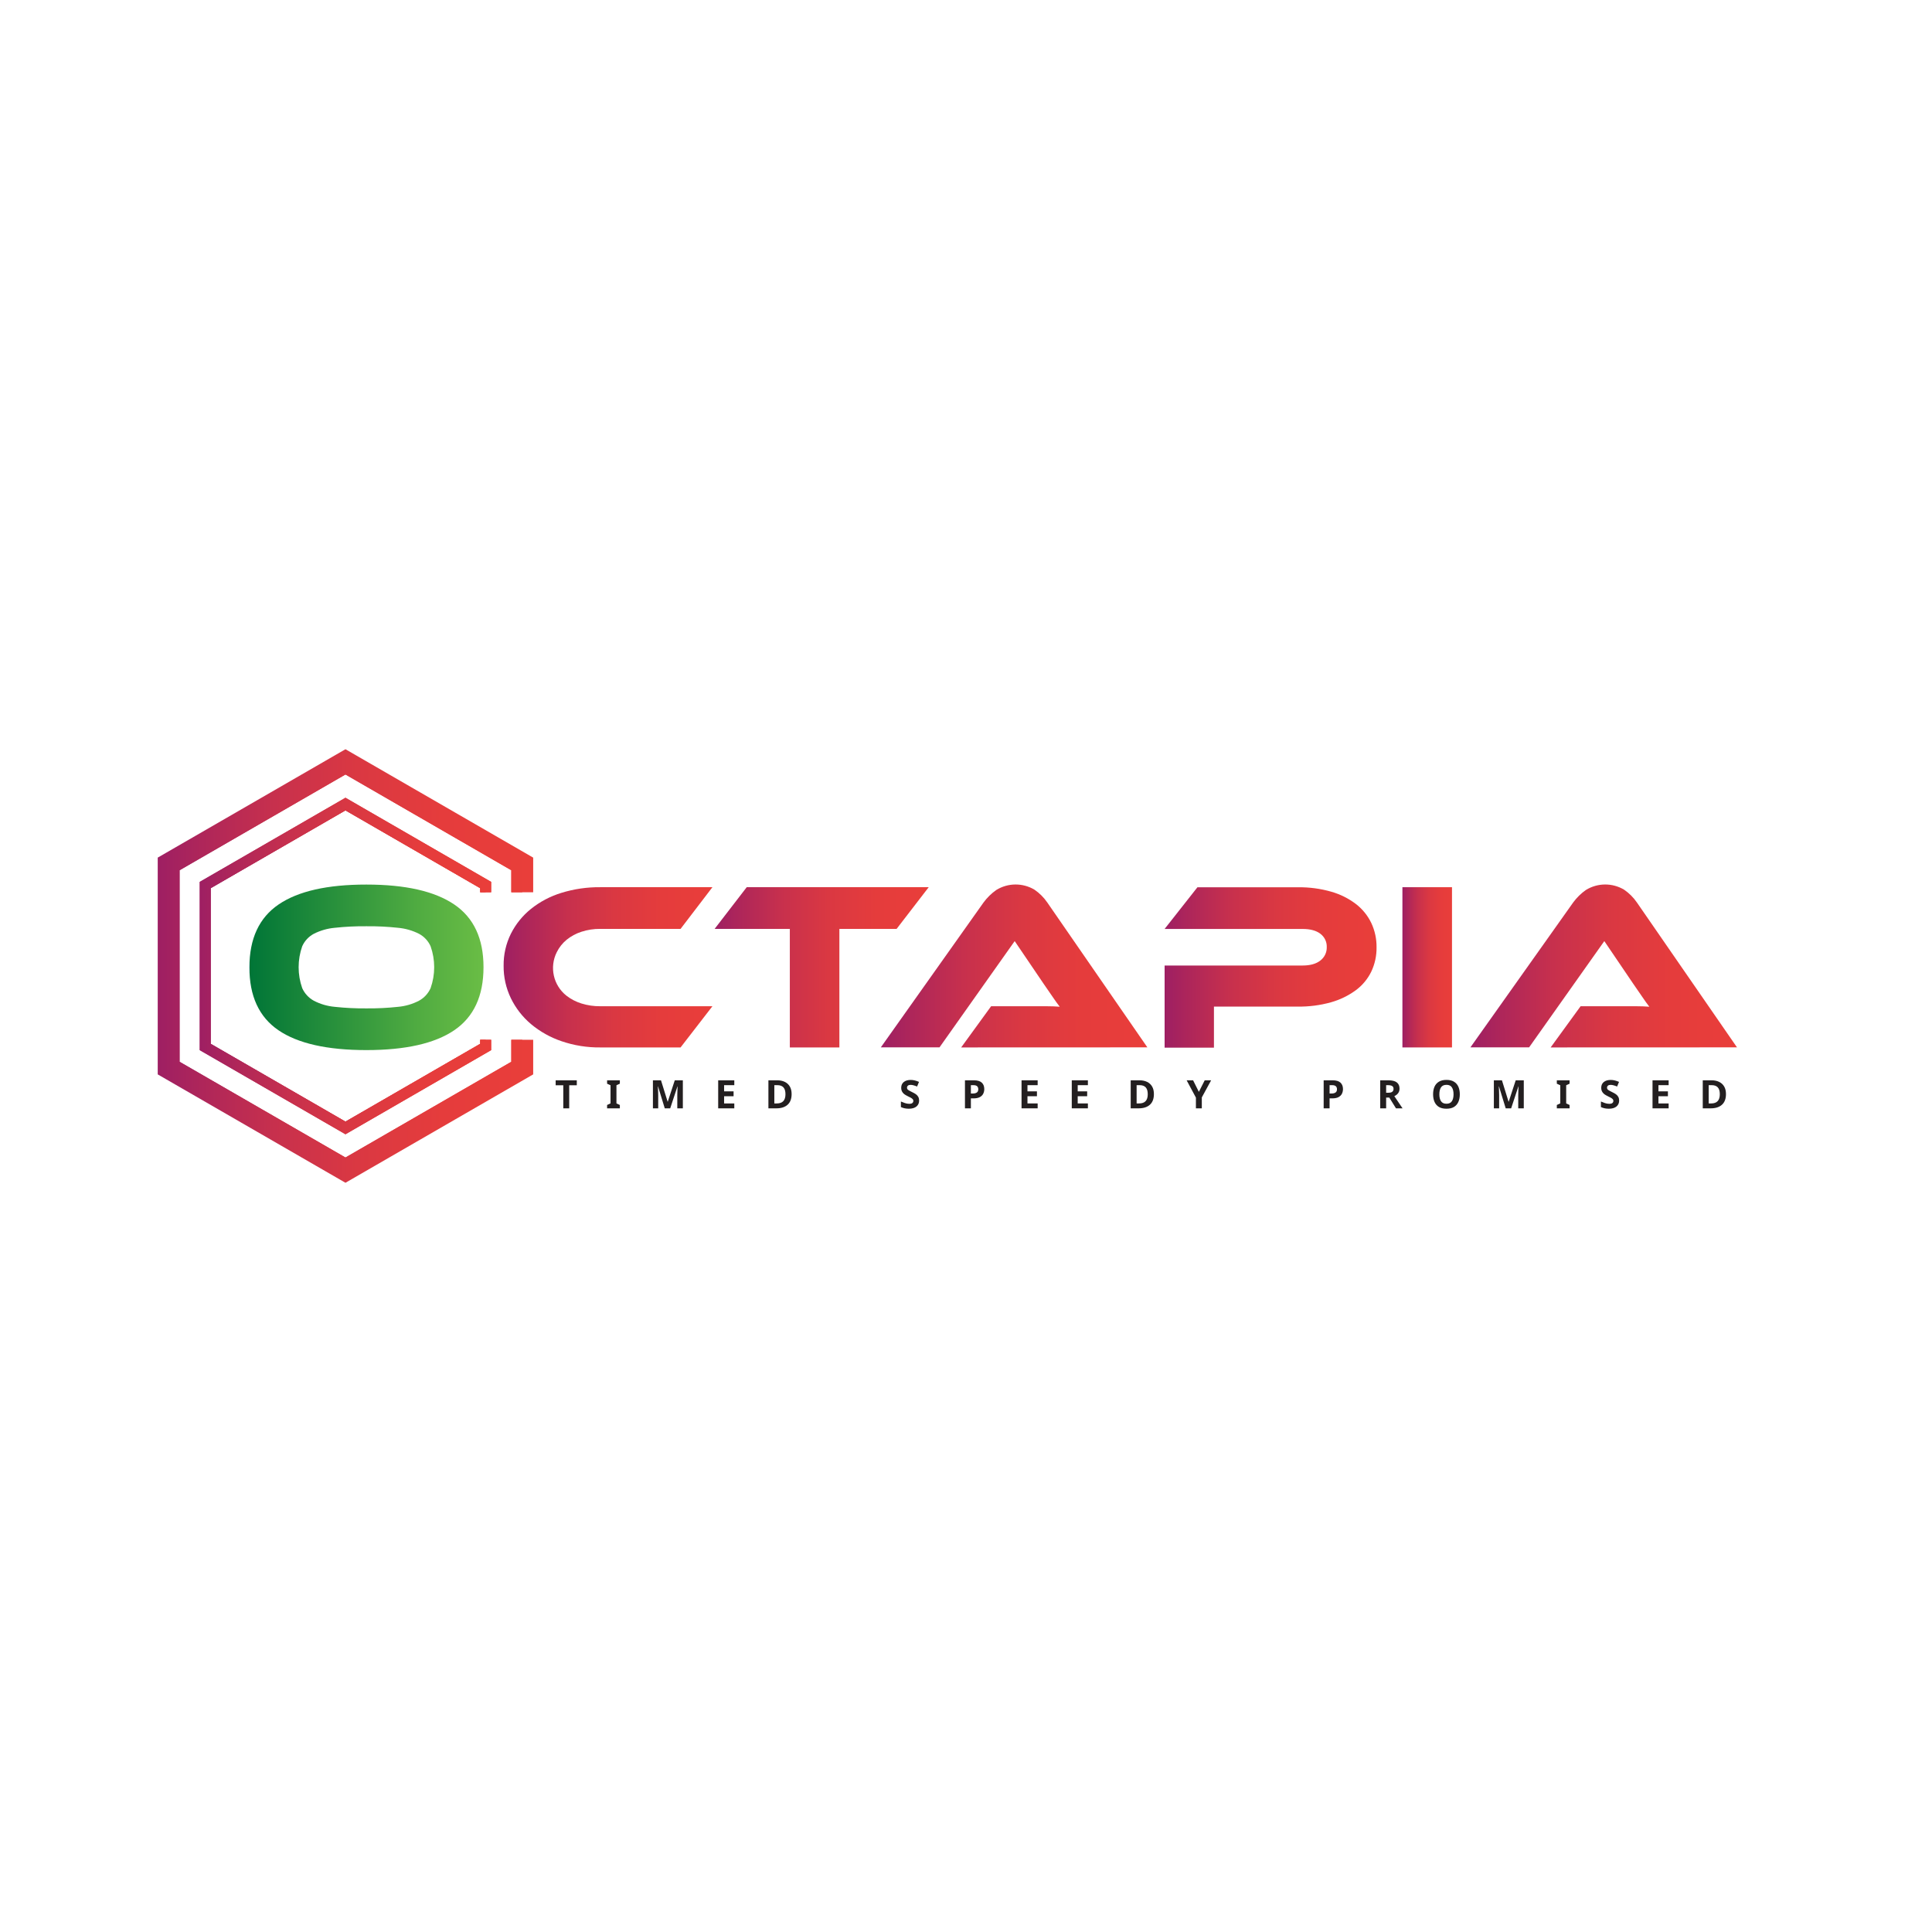
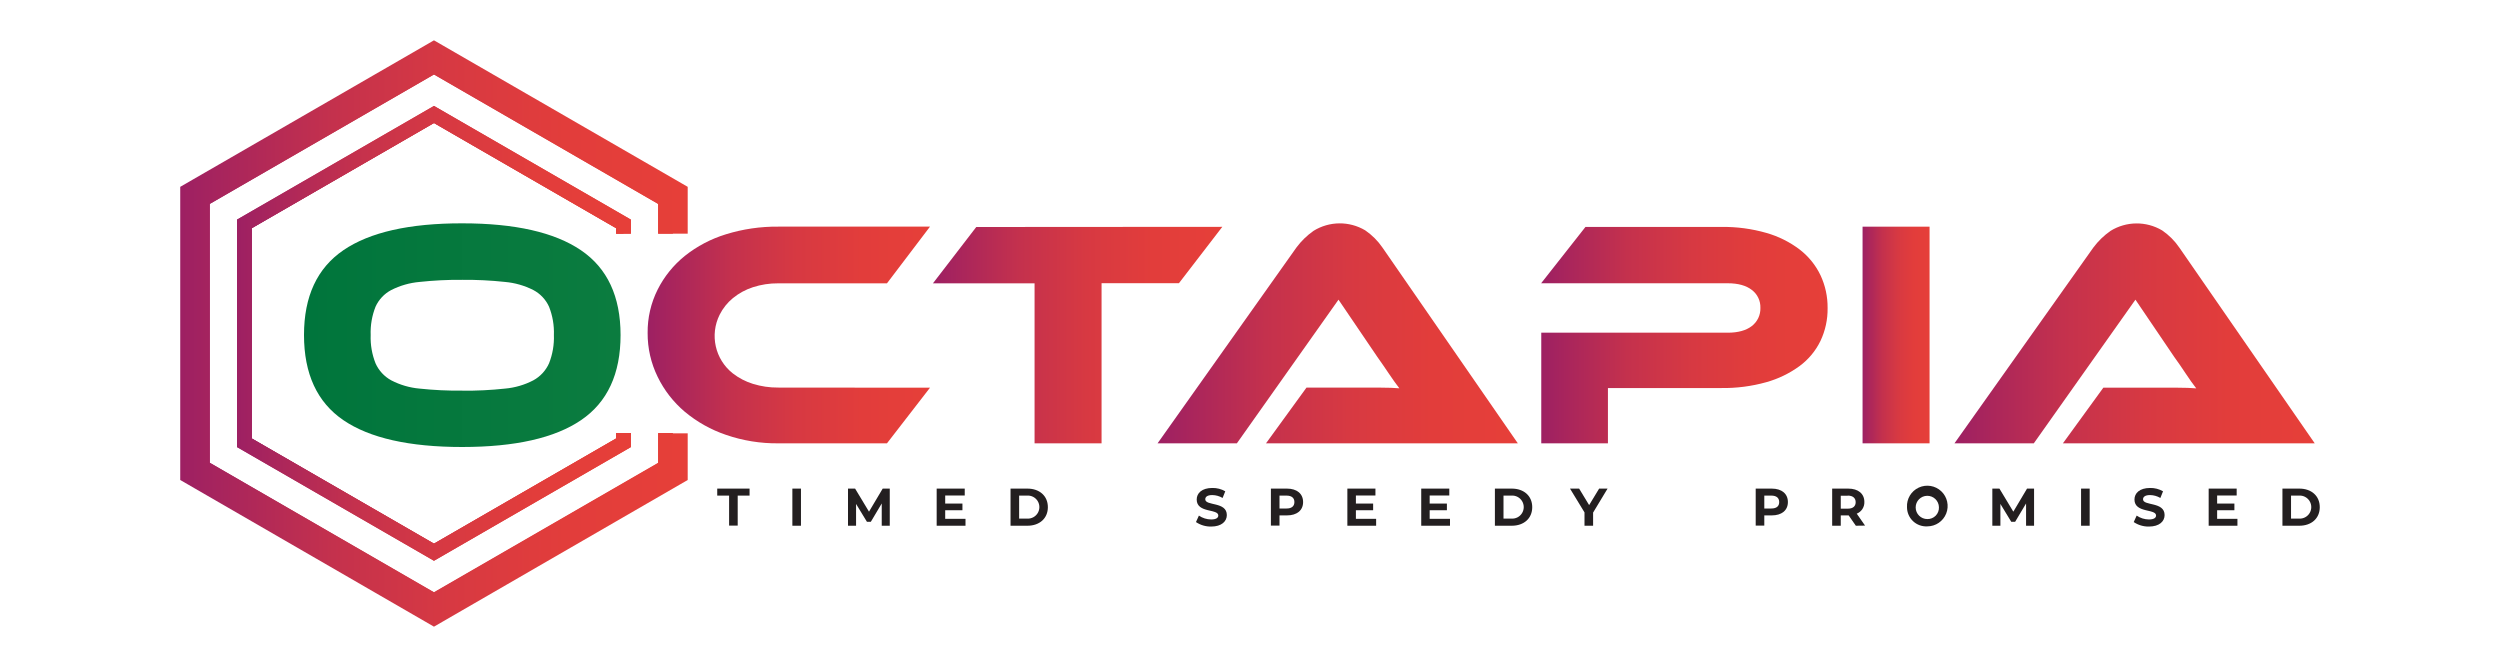
- <svg xmlns="http://www.w3.org/2000/svg" xmlns:xlink="http://www.w3.org/1999/xlink" id="Layer_1" data-name="Layer 1" viewBox="0 0 800 800">
+ <svg xmlns="http://www.w3.org/2000/svg" xmlns:xlink="http://www.w3.org/1999/xlink" id="Layer_1" data-name="Layer 1" viewBox="0 0 750 200">
  <defs>
-     <style>.cls-1{fill:url(#linear-gradient);}.cls-2{fill:url(#linear-gradient-2);}.cls-3{fill:url(#linear-gradient-3);}.cls-4{fill:url(#linear-gradient-4);}.cls-5{fill:url(#linear-gradient-6);}.cls-6{fill:url(#linear-gradient-7);}.cls-7{fill:url(#linear-gradient-8);}.cls-8{fill:url(#linear-gradient-9);}.cls-9{fill:url(#linear-gradient-10);}.cls-10{fill:url(#linear-gradient-11);}.cls-11{fill:url(#linear-gradient-12);}.cls-12{font-size:16.25px;fill:#231f20;font-family:Montserrat-Bold, Montserrat;font-weight:700;letter-spacing:0.72em;}.cls-13{letter-spacing:0.71em;}.cls-14{letter-spacing:0.72em;}.cls-15{letter-spacing:0.69em;}.cls-16{letter-spacing:0.71em;}.cls-17{letter-spacing:0.72em;}</style>
-     <linearGradient id="linear-gradient" x1="82.71" y1="400" x2="203.38" y2="400" gradientUnits="userSpaceOnUse">
-       <stop offset="0" stop-color="#9e1f63" />
-       <stop offset="0.1" stop-color="#ac255b" />
-       <stop offset="0.31" stop-color="#c7304d" />
-       <stop offset="0.53" stop-color="#da3842" />
-       <stop offset="0.76" stop-color="#e53c3c" />
-       <stop offset="1" stop-color="#e93e3a" />
+     <style>.cls-1{fill:url(#linear-gradient);}.cls-2{fill:url(#linear-gradient-2);}.cls-3{fill:url(#linear-gradient-3);}.cls-4{fill:url(#linear-gradient-4);}.cls-5{fill:url(#linear-gradient-6);}.cls-6{fill:url(#linear-gradient-7);}.cls-7{fill:url(#linear-gradient-8);}.cls-8{fill:url(#linear-gradient-9);}.cls-9{fill:url(#linear-gradient-10);}.cls-10{fill:url(#linear-gradient-11);}.cls-11{fill:url(#linear-gradient-12);}.cls-12{fill:#231f20;}</style>
+     <linearGradient id="linear-gradient" x1="71.1" y1="100" x2="189.27" y2="100" gradientUnits="userSpaceOnUse">
+       <stop offset="0" stop-color="#9d2063" />
+       <stop offset="0.09" stop-color="#a9255c" />
+       <stop offset="0.3" stop-color="#c4314d" />
+       <stop offset="0.53" stop-color="#d73942" />
+       <stop offset="0.76" stop-color="#e23d3b" />
+       <stop offset="1" stop-color="#e63f39" />
    </linearGradient>
-     <linearGradient id="linear-gradient-2" x1="69.84" y1="400" x2="216.25" y2="400" xlink:href="#linear-gradient" />
-     <linearGradient id="linear-gradient-3" x1="65.31" y1="400" x2="220.78" y2="400" xlink:href="#linear-gradient" />
-     <linearGradient id="linear-gradient-4" x1="84.97" y1="400" x2="201.11" y2="400" xlink:href="#linear-gradient" />
-     <linearGradient id="linear-gradient-6" x1="103.23" y1="400.55" x2="200.21" y2="400.55" gradientUnits="userSpaceOnUse">
-       <stop offset="0" stop-color="#006d9c" />
-       <stop offset="0" stop-color="#006794" />
-       <stop offset="0" stop-color="#003b55" />
+     <linearGradient id="linear-gradient-2" x1="58.5" y1="100" x2="201.87" y2="100" xlink:href="#linear-gradient" />
+     <linearGradient id="linear-gradient-3" x1="54.07" y1="100" x2="206.31" y2="100" xlink:href="#linear-gradient" />
+     <linearGradient id="linear-gradient-4" x1="73.32" y1="100" x2="187.05" y2="100" xlink:href="#linear-gradient" />
+     <linearGradient id="linear-gradient-6" x1="91.2" y1="100.53" x2="186.17" y2="100.53" gradientUnits="userSpaceOnUse">
+       <stop offset="0" stop-color="#006e9c" />
+       <stop offset="0" stop-color="#006894" />
+       <stop offset="0" stop-color="#003c55" />
      <stop offset="0" stop-color="#001b27" />
      <stop offset="0" stop-color="#00070b" />
      <stop offset="0" />
-       <stop offset="0" stop-color="#002f16" />
-       <stop offset="0" stop-color="#007537" />
-       <stop offset="0.09" stop-color="#0a7c38" />
-       <stop offset="0.71" stop-color="#4fab41" />
-       <stop offset="1" stop-color="#6abd45" />
+       <stop offset="0" stop-color="#002f18" />
+       <stop offset="0" stop-color="#00753c" />
+       <stop offset="1" stop-color="#0b7c3f" />
    </linearGradient>
-     <linearGradient id="linear-gradient-7" x1="208.54" y1="400.55" x2="295.02" y2="400.55" xlink:href="#linear-gradient" />
-     <linearGradient id="linear-gradient-8" x1="295.91" y1="400.55" x2="384.56" y2="400.55" xlink:href="#linear-gradient" />
-     <linearGradient id="linear-gradient-9" x1="364.73" y1="400" x2="475.1" y2="400" xlink:href="#linear-gradient" />
-     <linearGradient id="linear-gradient-10" x1="482.24" y1="400.55" x2="570" y2="400.55" xlink:href="#linear-gradient" />
-     <linearGradient id="linear-gradient-11" x1="580.71" y1="400.55" x2="601.24" y2="400.55" xlink:href="#linear-gradient" />
-     <linearGradient id="linear-gradient-12" x1="608.87" y1="400" x2="719.25" y2="400" xlink:href="#linear-gradient" />
+     <linearGradient id="linear-gradient-7" x1="194.33" y1="100.53" x2="279" y2="100.53" xlink:href="#linear-gradient" />
+     <linearGradient id="linear-gradient-8" x1="279.88" y1="100.53" x2="366.69" y2="100.53" xlink:href="#linear-gradient" />
+     <linearGradient id="linear-gradient-9" x1="347.27" y1="100" x2="455.35" y2="100" xlink:href="#linear-gradient" />
+     <linearGradient id="linear-gradient-10" x1="462.34" y1="100.53" x2="548.28" y2="100.53" xlink:href="#linear-gradient" />
+     <linearGradient id="linear-gradient-11" x1="558.77" y1="100.53" x2="578.87" y2="100.53" xlink:href="#linear-gradient" />
+     <linearGradient id="linear-gradient-12" x1="586.34" y1="100" x2="694.42" y2="100" xlink:href="#linear-gradient" />
  </defs>
-   <polygon class="cls-1" points="198.85 369.47 198.85 367.78 143.05 335.56 87.23 367.78 87.23 432.22 143.05 464.44 198.85 432.22 198.85 430.54 203.38 430.54 203.38 434.84 143.05 469.68 82.71 434.84 82.71 365.17 143.05 330.33 203.38 365.17 203.38 369.47 198.85 369.47" />
-   <polygon class="cls-2" points="211.72 369.47 211.72 360.35 143.05 320.7 74.36 360.35 74.36 439.66 143.05 479.3 211.72 439.66 211.72 430.54 216.25 430.54 216.25 442.27 143.05 484.54 69.84 442.27 69.84 357.73 143.05 315.47 216.25 357.73 216.25 369.47 211.72 369.47" />
-   <path class="cls-3" d="M220.78,369.47V355.12l-77.73-44.88L65.31,355.12v89.76l77.74,44.88,77.73-44.88V430.54h-9.06v9.12L143.05,479.3,74.36,439.66V360.35l68.69-39.65,68.67,39.65v9.12Z" />
-   <polygon class="cls-4" points="198.85 369.47 198.85 367.78 143.05 335.56 87.23 367.78 87.23 432.22 143.05 464.44 198.85 432.22 198.85 430.54 201.11 430.54 201.11 433.52 143.05 467.06 84.97 433.52 84.97 366.47 143.05 332.94 201.11 366.47 201.11 369.47 198.85 369.47" />
-   <path class="cls-1" d="M203.38,369.47v-4.3l-60.33-34.84L82.71,365.17v69.67l60.34,34.83,60.33-34.83v-4.3h-4.53v1.68l-55.8,32.22L87.24,432.22V367.78l55.81-32.22,55.8,32.22v1.69Z" />
-   <path class="cls-5" d="M151.72,366.28q24.19,0,36.35,8.23t12.14,26q0,17.85-12.1,26.08t-36.39,8.23q-24.39,0-36.44-8.23t-12-26.08q0-17.76,12.1-26T151.72,366.28Zm0,51.27a112.08,112.08,0,0,0,13.09-.64,23.24,23.24,0,0,0,8.68-2.53,11.12,11.12,0,0,0,4.81-5.21,26,26,0,0,0,0-17.35,10.87,10.87,0,0,0-4.81-5.16,24.05,24.05,0,0,0-8.68-2.48,112.08,112.08,0,0,0-13.09-.64,112.08,112.08,0,0,0-13.09.64,24.05,24.05,0,0,0-8.68,2.48,10.92,10.92,0,0,0-4.81,5.16,26.16,26.16,0,0,0,0,17.35,11.17,11.17,0,0,0,4.81,5.21,23.24,23.24,0,0,0,8.68,2.53A112.08,112.08,0,0,0,151.72,417.55Z" />
-   <path class="cls-6" d="M295,416.66l-13.19,17.06H248.51a47.85,47.85,0,0,1-16-2.58,39.41,39.41,0,0,1-12.64-7.09,32.73,32.73,0,0,1-8.33-10.71,30.18,30.18,0,0,1-3-13.44,29,29,0,0,1,3-13.24,31.17,31.17,0,0,1,8.33-10.31,38,38,0,0,1,12.64-6.65,52.64,52.64,0,0,1,16-2.33H295l-13.19,17.26H248.51a24.43,24.43,0,0,0-7.74,1.19,18.91,18.91,0,0,0-6.15,3.32,15.61,15.61,0,0,0-4.06,5.11,14.61,14.61,0,0,0,4,18.05,19.6,19.6,0,0,0,6.2,3.22,25.32,25.32,0,0,0,7.74,1.14Z" />
-   <path class="cls-7" d="M384.56,367.37l-13.29,17.26h-23.7v49.09H327.05V384.63H295.91l13.29-17.26Z" />
-   <path class="cls-8" d="M398,433.72l12.4-17.06H433.2c2.15,0,4,.07,5.61.2-.93-1.19-2-2.69-3.23-4.51s-2.39-3.52-3.52-5.11l-11.9-17.55-31.13,44h-24.3l42.54-60a23.05,23.05,0,0,1,5.26-5.16,15.25,15.25,0,0,1,15.81-.14,20.27,20.27,0,0,1,5.31,5.3l41.45,60Z" />
-   <path class="cls-9" d="M570,392.27a22.73,22.73,0,0,1-2.18,10.06,21,21,0,0,1-6.39,7.69,32.18,32.18,0,0,1-10.27,5,48.72,48.72,0,0,1-13.78,1.79H502.67v17H482.24V399.8h57.12c3.17,0,5.64-.69,7.39-2.08a6.73,6.73,0,0,0,2.63-5.55,6.61,6.61,0,0,0-2.63-5.51c-1.75-1.35-4.22-2-7.39-2H482.24l13.59-17.26h41.65a47.59,47.59,0,0,1,13.78,1.84,30.71,30.71,0,0,1,10.22,5.11,21.88,21.88,0,0,1,6.34,7.83A23.06,23.06,0,0,1,570,392.27Z" />
-   <path class="cls-10" d="M601.24,433.72H580.71V367.37h20.53Z" />
-   <path class="cls-11" d="M642.09,433.72l12.4-17.06h22.86c2.15,0,4,.07,5.6.2-.92-1.19-2-2.69-3.22-4.51s-2.4-3.52-3.52-5.11l-11.9-17.55-31.14,44h-24.3l42.55-60a23,23,0,0,1,5.25-5.16,15.26,15.26,0,0,1,15.82-.14,20.43,20.43,0,0,1,5.31,5.3l41.45,60Z" />
-   <text class="cls-12" transform="translate(229.76 458.94)">
-     <tspan xml:space="preserve">TIMED  S</tspan>
-     <tspan class="cls-13" x="168.34" y="0">P</tspan>
-     <tspan class="cls-14" x="191.77" y="0">EE</tspan>
-     <tspan class="cls-15" x="236.97" y="0">D</tspan>
-     <tspan x="261.6" y="0" xml:space="preserve">Y  </tspan>
-     <tspan class="cls-16" x="316.87" y="0">P</tspan>
-     <tspan class="cls-17" x="340.29" y="0">ROMISED</tspan>
-   </text>
+   <polygon class="cls-1" points="184.84 70.11 184.84 68.45 130.19 36.9 75.54 68.45 75.54 131.55 130.19 163.1 184.84 131.55 184.84 129.9 189.27 129.9 189.27 134.12 130.19 168.23 71.1 134.12 71.1 65.89 130.19 31.78 189.27 65.89 189.27 70.11 184.84 70.11" />
+   <polygon class="cls-2" points="197.44 70.11 197.44 61.17 130.19 22.34 62.94 61.17 62.94 138.84 130.19 177.66 197.44 138.84 197.44 129.9 201.87 129.9 201.87 141.39 130.19 182.78 58.5 141.39 58.5 58.61 130.19 17.23 201.87 58.61 201.87 70.11 197.44 70.11" />
+   <path class="cls-3" d="M206.31,70.11V56.05L130.19,12.1,54.07,56.05V144l76.12,44,76.12-44v-14h-8.87v8.93l-67.25,38.83L62.93,138.83V61.17l67.26-38.83,67.25,38.83v8.94Z" />
+   <polygon class="cls-4" points="184.83 70.11 184.83 68.45 130.19 36.9 75.54 68.45 75.54 131.55 130.19 163.1 184.83 131.55 184.83 129.9 187.05 129.9 187.05 132.83 130.19 165.66 73.32 132.83 73.32 67.17 130.19 34.33 187.05 67.17 187.05 70.11 184.83 70.11" />
+   <path class="cls-1" d="M189.27,70.11V65.89L130.19,31.78,71.1,65.89v68.23l59.09,34.11,59.08-34.11V129.9h-4.43v1.65L130.19,163.1,75.54,131.55V68.45L130.19,36.9l54.65,31.55v1.66Z" />
+   <path class="cls-5" d="M138.68,67q23.7,0,35.59,8.06t11.9,25.45q0,17.48-11.85,25.53t-35.64,8.06q-23.88,0-35.68-8.06T91.2,100.49q0-17.38,11.85-25.45T138.68,67Zm0,50.21a109.91,109.91,0,0,0,12.82-.63,22.76,22.76,0,0,0,8.5-2.48,10.86,10.86,0,0,0,4.71-5.1,21,21,0,0,0,1.46-8.49,21,21,0,0,0-1.46-8.5,10.61,10.61,0,0,0-4.71-5,23.38,23.38,0,0,0-8.5-2.43,109.91,109.91,0,0,0-12.82-.63,109.84,109.84,0,0,0-12.81.63,23.38,23.38,0,0,0-8.5,2.43,10.61,10.61,0,0,0-4.71,5,21,21,0,0,0-1.46,8.5,21,21,0,0,0,1.46,8.49,10.86,10.86,0,0,0,4.71,5.1,22.76,22.76,0,0,0,8.5,2.48A109.84,109.84,0,0,0,138.68,117.19Z" />
+   <path class="cls-6" d="M279,116.31,266.09,133H233.46a46.67,46.67,0,0,1-15.63-2.53,38.73,38.73,0,0,1-12.39-6.94,32.12,32.12,0,0,1-8.15-10.49,29.5,29.5,0,0,1-3-13.16,28.32,28.32,0,0,1,3-13,30.69,30.69,0,0,1,8.15-10.1,37.38,37.38,0,0,1,12.39-6.51,51.43,51.43,0,0,1,15.63-2.28H279L266.09,85H233.46a24,24,0,0,0-7.57,1.16,18.61,18.61,0,0,0-6,3.26,15.36,15.36,0,0,0-4,5A14.3,14.3,0,0,0,219.82,112a19,19,0,0,0,6.07,3.16,24.87,24.87,0,0,0,7.57,1.11Z" />
+   <path class="cls-7" d="M366.69,68.05l-13,16.9H330.47V133h-20.1V85H279.88l13-16.9Z" />
+   <path class="cls-8" d="M379.8,133l12.14-16.71h22.38c2.11,0,3.93.07,5.49.2q-1.37-1.76-3.16-4.42c-1.2-1.78-2.34-3.45-3.45-5L401.55,89.9,371.06,133H347.27l41.66-58.75a22.44,22.44,0,0,1,5.14-5,14.94,14.94,0,0,1,15.49-.15,19.93,19.93,0,0,1,5.2,5.2L455.35,133Z" />
+   <path class="cls-9" d="M548.28,92.43a22.24,22.24,0,0,1-2.14,9.85,20.46,20.46,0,0,1-6.26,7.53,31.14,31.14,0,0,1-10,4.85,47.57,47.57,0,0,1-13.5,1.75h-34V133h-20V99.81h55.93q4.66,0,7.24-2a6.6,6.6,0,0,0,2.57-5.44,6.47,6.47,0,0,0-2.57-5.39q-2.58-2-7.24-2H462.34l13.3-16.9h40.79a46.45,46.45,0,0,1,13.5,1.8,30.16,30.16,0,0,1,10,5,21.38,21.38,0,0,1,6.21,7.67A22.6,22.6,0,0,1,548.28,92.43Z" />
+   <path class="cls-10" d="M578.87,133h-20.1v-65h20.1Z" />
+   <path class="cls-11" d="M618.87,133,631,116.31H653.4c2.1,0,3.93.07,5.48.2-.9-1.17-2-2.64-3.15-4.42s-2.35-3.45-3.45-5L640.63,89.9,610.14,133h-23.8L628,74.27a22.49,22.49,0,0,1,5.15-5,14.94,14.94,0,0,1,15.49-.15,19.75,19.75,0,0,1,5.19,5.2L694.42,133Z" />
+   <path class="cls-12" d="M218.73,148.68h-3.56v-2.1h9.7v2.1h-3.56v9h-2.58Z" />
+   <path class="cls-12" d="M237.71,146.58h2.58v11.14h-2.58Z" />
+   <path class="cls-12" d="M264.52,157.72l0-6.68-3.27,5.5h-1.17l-3.26-5.36v6.54h-2.42V146.58h2.13l4.17,6.92,4.11-6.92h2.12l0,11.14Z" />
+   <path class="cls-12" d="M289.65,155.65v2.07H281V146.58h8.42v2.07h-5.86v2.42h5.17v2h-5.17v2.58Z" />
+   <path class="cls-12" d="M303.16,146.58h5.06c3.64,0,6.14,2.2,6.14,5.57s-2.5,5.57-6.14,5.57h-5.06Zm4.93,9a3.46,3.46,0,1,0,0-6.9h-2.35v6.9Z" />
+   <path class="cls-12" d="M358.79,156.62l.88-1.94a6.56,6.56,0,0,0,3.67,1.16c1.53,0,2.15-.51,2.15-1.19,0-2.09-6.48-.65-6.48-4.79,0-1.9,1.53-3.47,4.7-3.47a7.43,7.43,0,0,1,3.87,1l-.8,2a6.26,6.26,0,0,0-3.09-.87c-1.53,0-2.11.57-2.11,1.27,0,2.05,6.47.64,6.47,4.73,0,1.86-1.54,3.45-4.72,3.45A7.91,7.91,0,0,1,358.79,156.62Z" />
+   <path class="cls-12" d="M390.93,150.62c0,2.49-1.86,4-4.84,4h-2.24v3.07h-2.58V146.58h4.82C389.07,146.58,390.93,148.12,390.93,150.62Zm-2.61,0c0-1.22-.8-1.94-2.37-1.94h-2.1v3.87H386C387.52,152.55,388.32,151.83,388.32,150.62Z" />
+   <path class="cls-12" d="M412.84,155.65v2.07h-8.63V146.58h8.42v2.07h-5.86v2.42h5.17v2h-5.17v2.58Z" />
+   <path class="cls-12" d="M435,155.65v2.07h-8.63V146.58h8.42v2.07H428.9v2.42h5.17v2H428.9v2.58Z" />
+   <path class="cls-12" d="M448.47,146.58h5.06c3.64,0,6.14,2.2,6.14,5.57s-2.5,5.57-6.14,5.57h-5.06Zm4.93,9a3.46,3.46,0,1,0,0-6.9h-2.35v6.9Z" />
+   <path class="cls-12" d="M477.93,153.77v3.95h-2.58v-4L471,146.58h2.74l3,4.95,3-4.95h2.53Z" />
+   <path class="cls-12" d="M536.37,150.62c0,2.49-1.86,4-4.84,4h-2.24v3.07h-2.58V146.58h4.82C534.51,146.58,536.37,148.12,536.37,150.62Zm-2.61,0c0-1.22-.8-1.94-2.37-1.94h-2.1v3.87h2.1C533,152.55,533.76,151.83,533.76,150.62Z" />
+   <path class="cls-12" d="M556.75,157.72l-2.15-3.1h-2.37v3.1h-2.58V146.58h4.82c3,0,4.84,1.54,4.84,4a3.64,3.64,0,0,1-2.29,3.52l2.5,3.58Zm-2.42-9h-2.1v3.88h2.1c1.57,0,2.37-.73,2.37-1.94S555.9,148.68,554.33,148.68Z" />
+   <path class="cls-12" d="M572.1,152.15a6.1,6.1,0,1,1,6.09,5.76A5.76,5.76,0,0,1,572.1,152.15Zm9.58,0a3.49,3.49,0,1,0-3.49,3.57A3.4,3.4,0,0,0,581.68,152.15Z" />
+   <path class="cls-12" d="M607.82,157.72l0-6.68-3.28,5.5h-1.16l-3.26-5.36v6.54h-2.42V146.58h2.13L604,153.5l4.11-6.92h2.11l0,11.14Z" />
+   <path class="cls-12" d="M624.32,146.58h2.58v11.14h-2.58Z" />
+   <path class="cls-12" d="M640.12,156.62l.88-1.94a6.58,6.58,0,0,0,3.67,1.16c1.53,0,2.15-.51,2.15-1.19,0-2.09-6.48-.65-6.48-4.79,0-1.9,1.53-3.47,4.7-3.47a7.43,7.43,0,0,1,3.87,1l-.8,2a6.26,6.26,0,0,0-3.09-.87c-1.52,0-2.11.57-2.11,1.27,0,2.05,6.47.64,6.47,4.73,0,1.86-1.54,3.45-4.72,3.45A7.91,7.91,0,0,1,640.12,156.62Z" />
+   <path class="cls-12" d="M671.23,155.65v2.07H662.6V146.58H671v2.07h-5.86v2.42h5.18v2h-5.18v2.58Z" />
+   <path class="cls-12" d="M684.73,146.58h5.06c3.65,0,6.14,2.2,6.14,5.57s-2.49,5.57-6.14,5.57h-5.06Zm4.93,9a3.46,3.46,0,1,0,0-6.9h-2.35v6.9Z" />
</svg>
